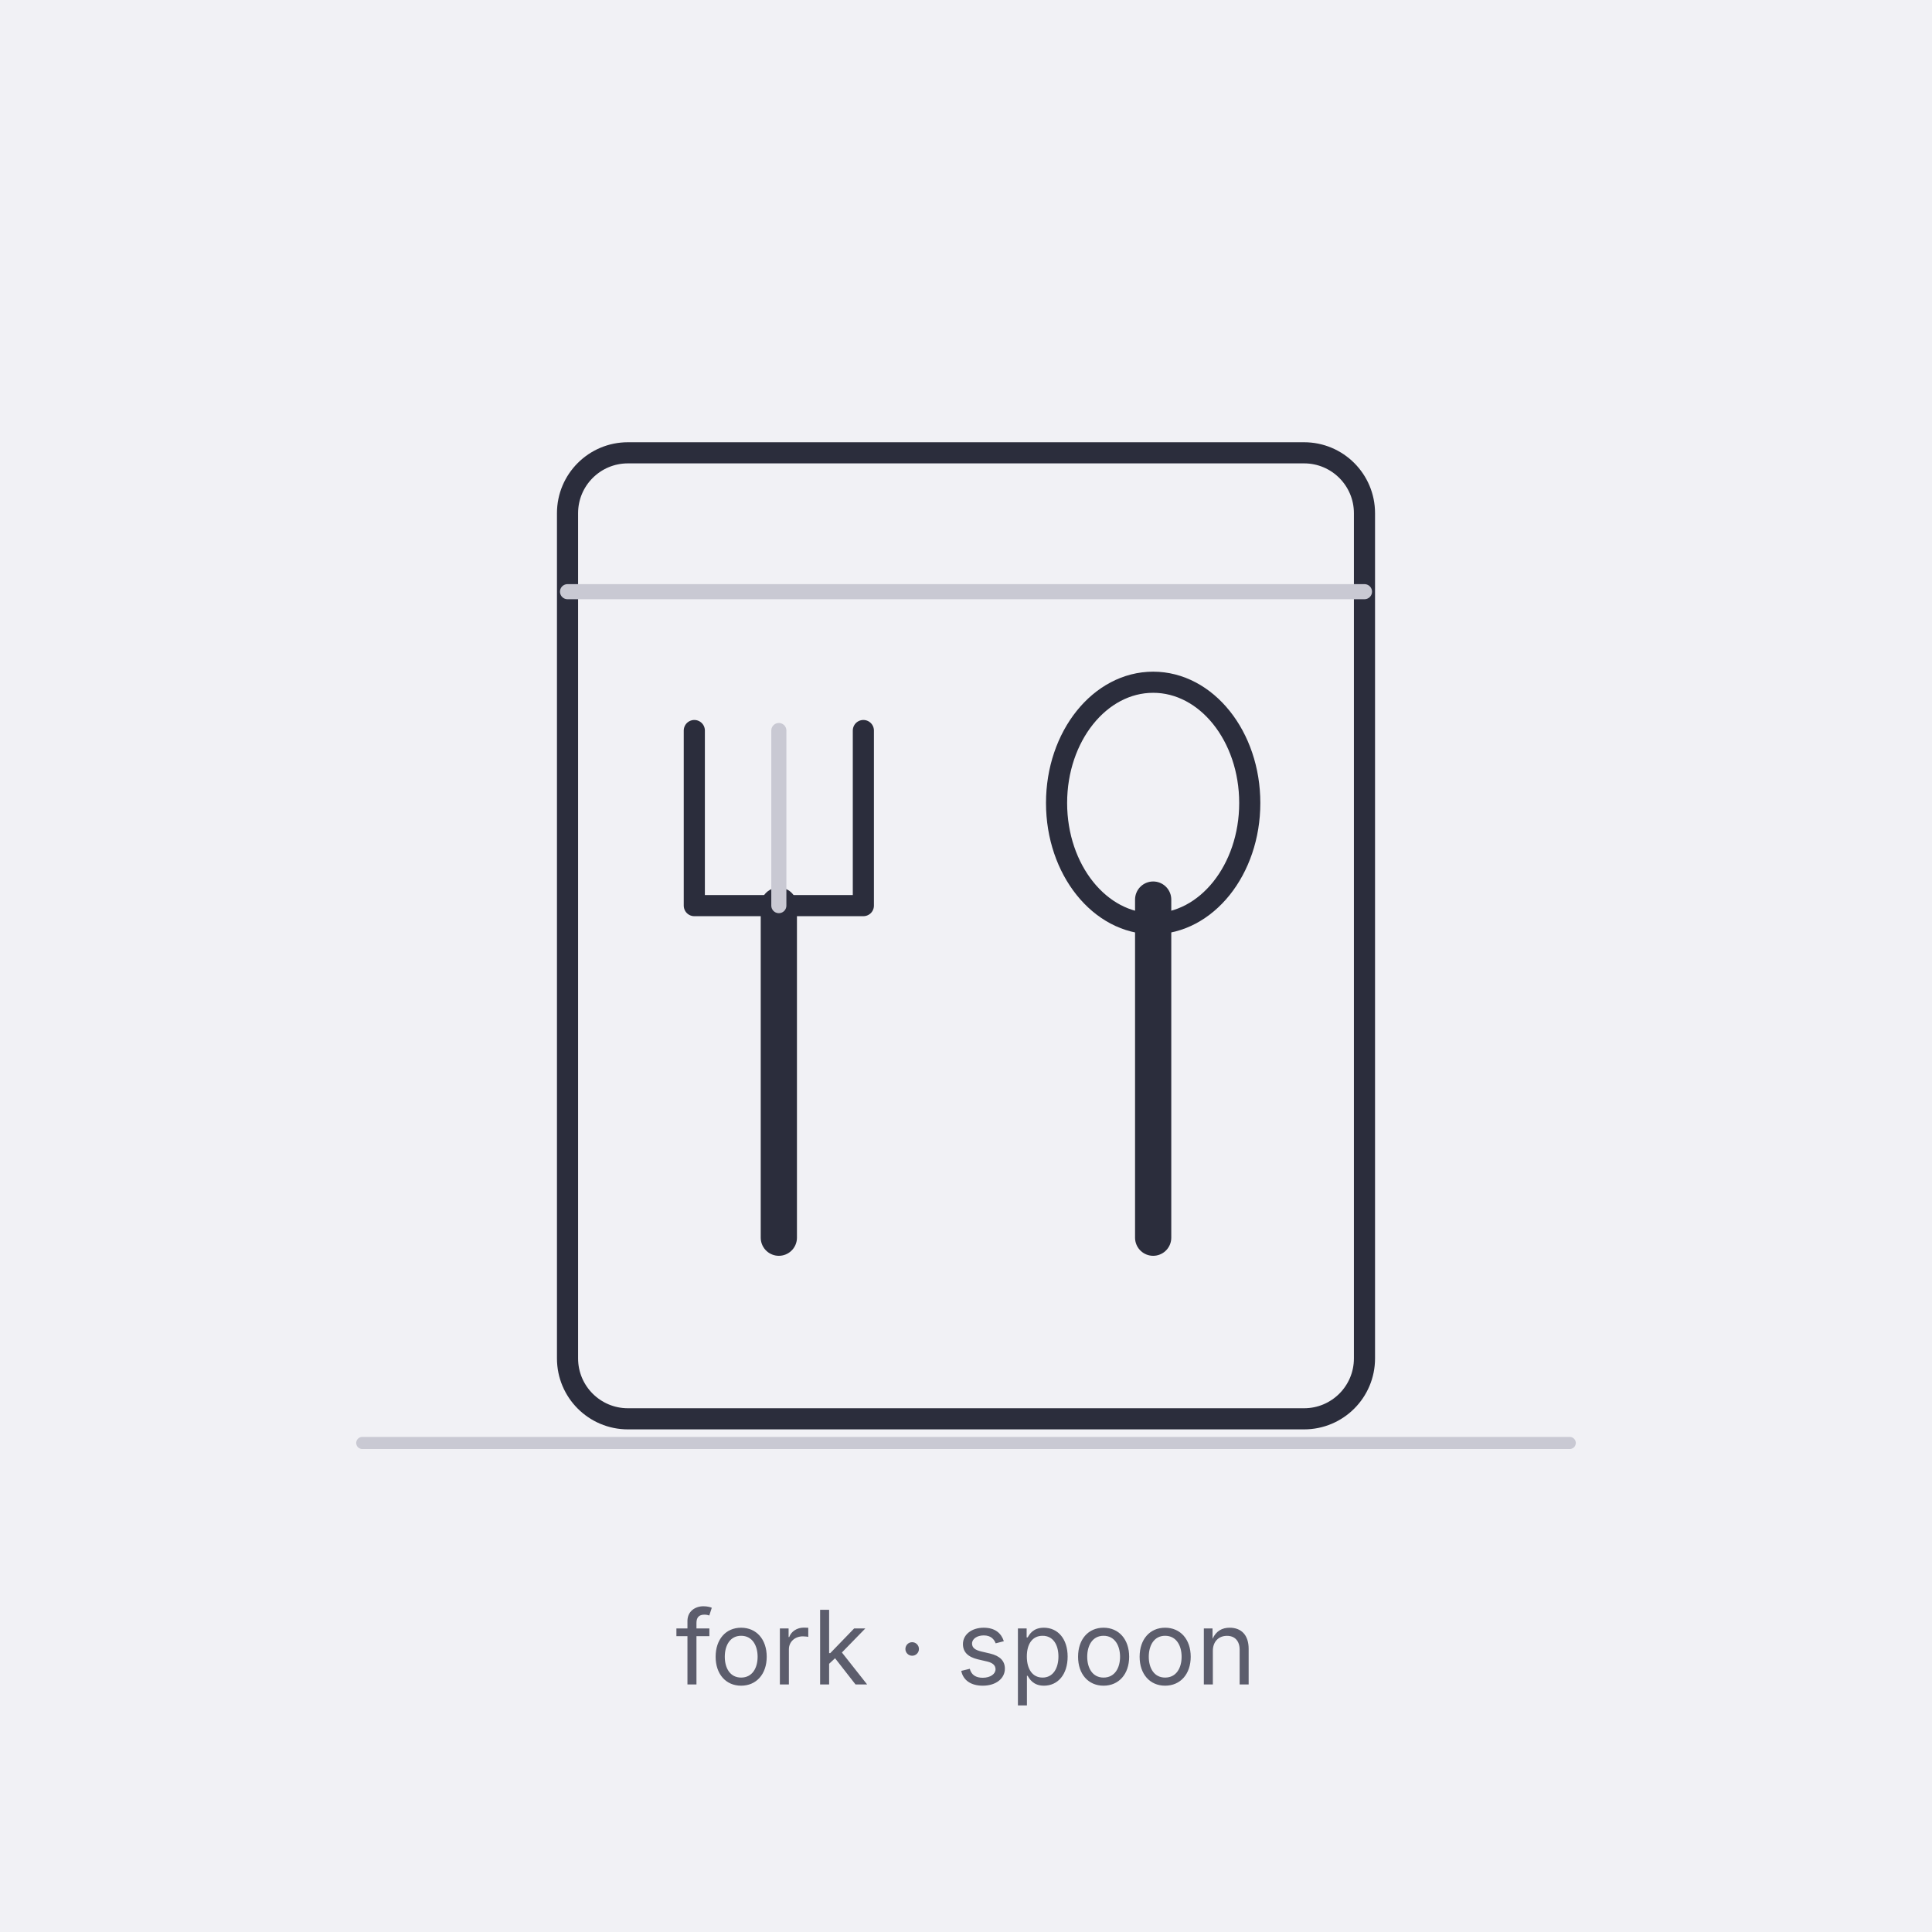
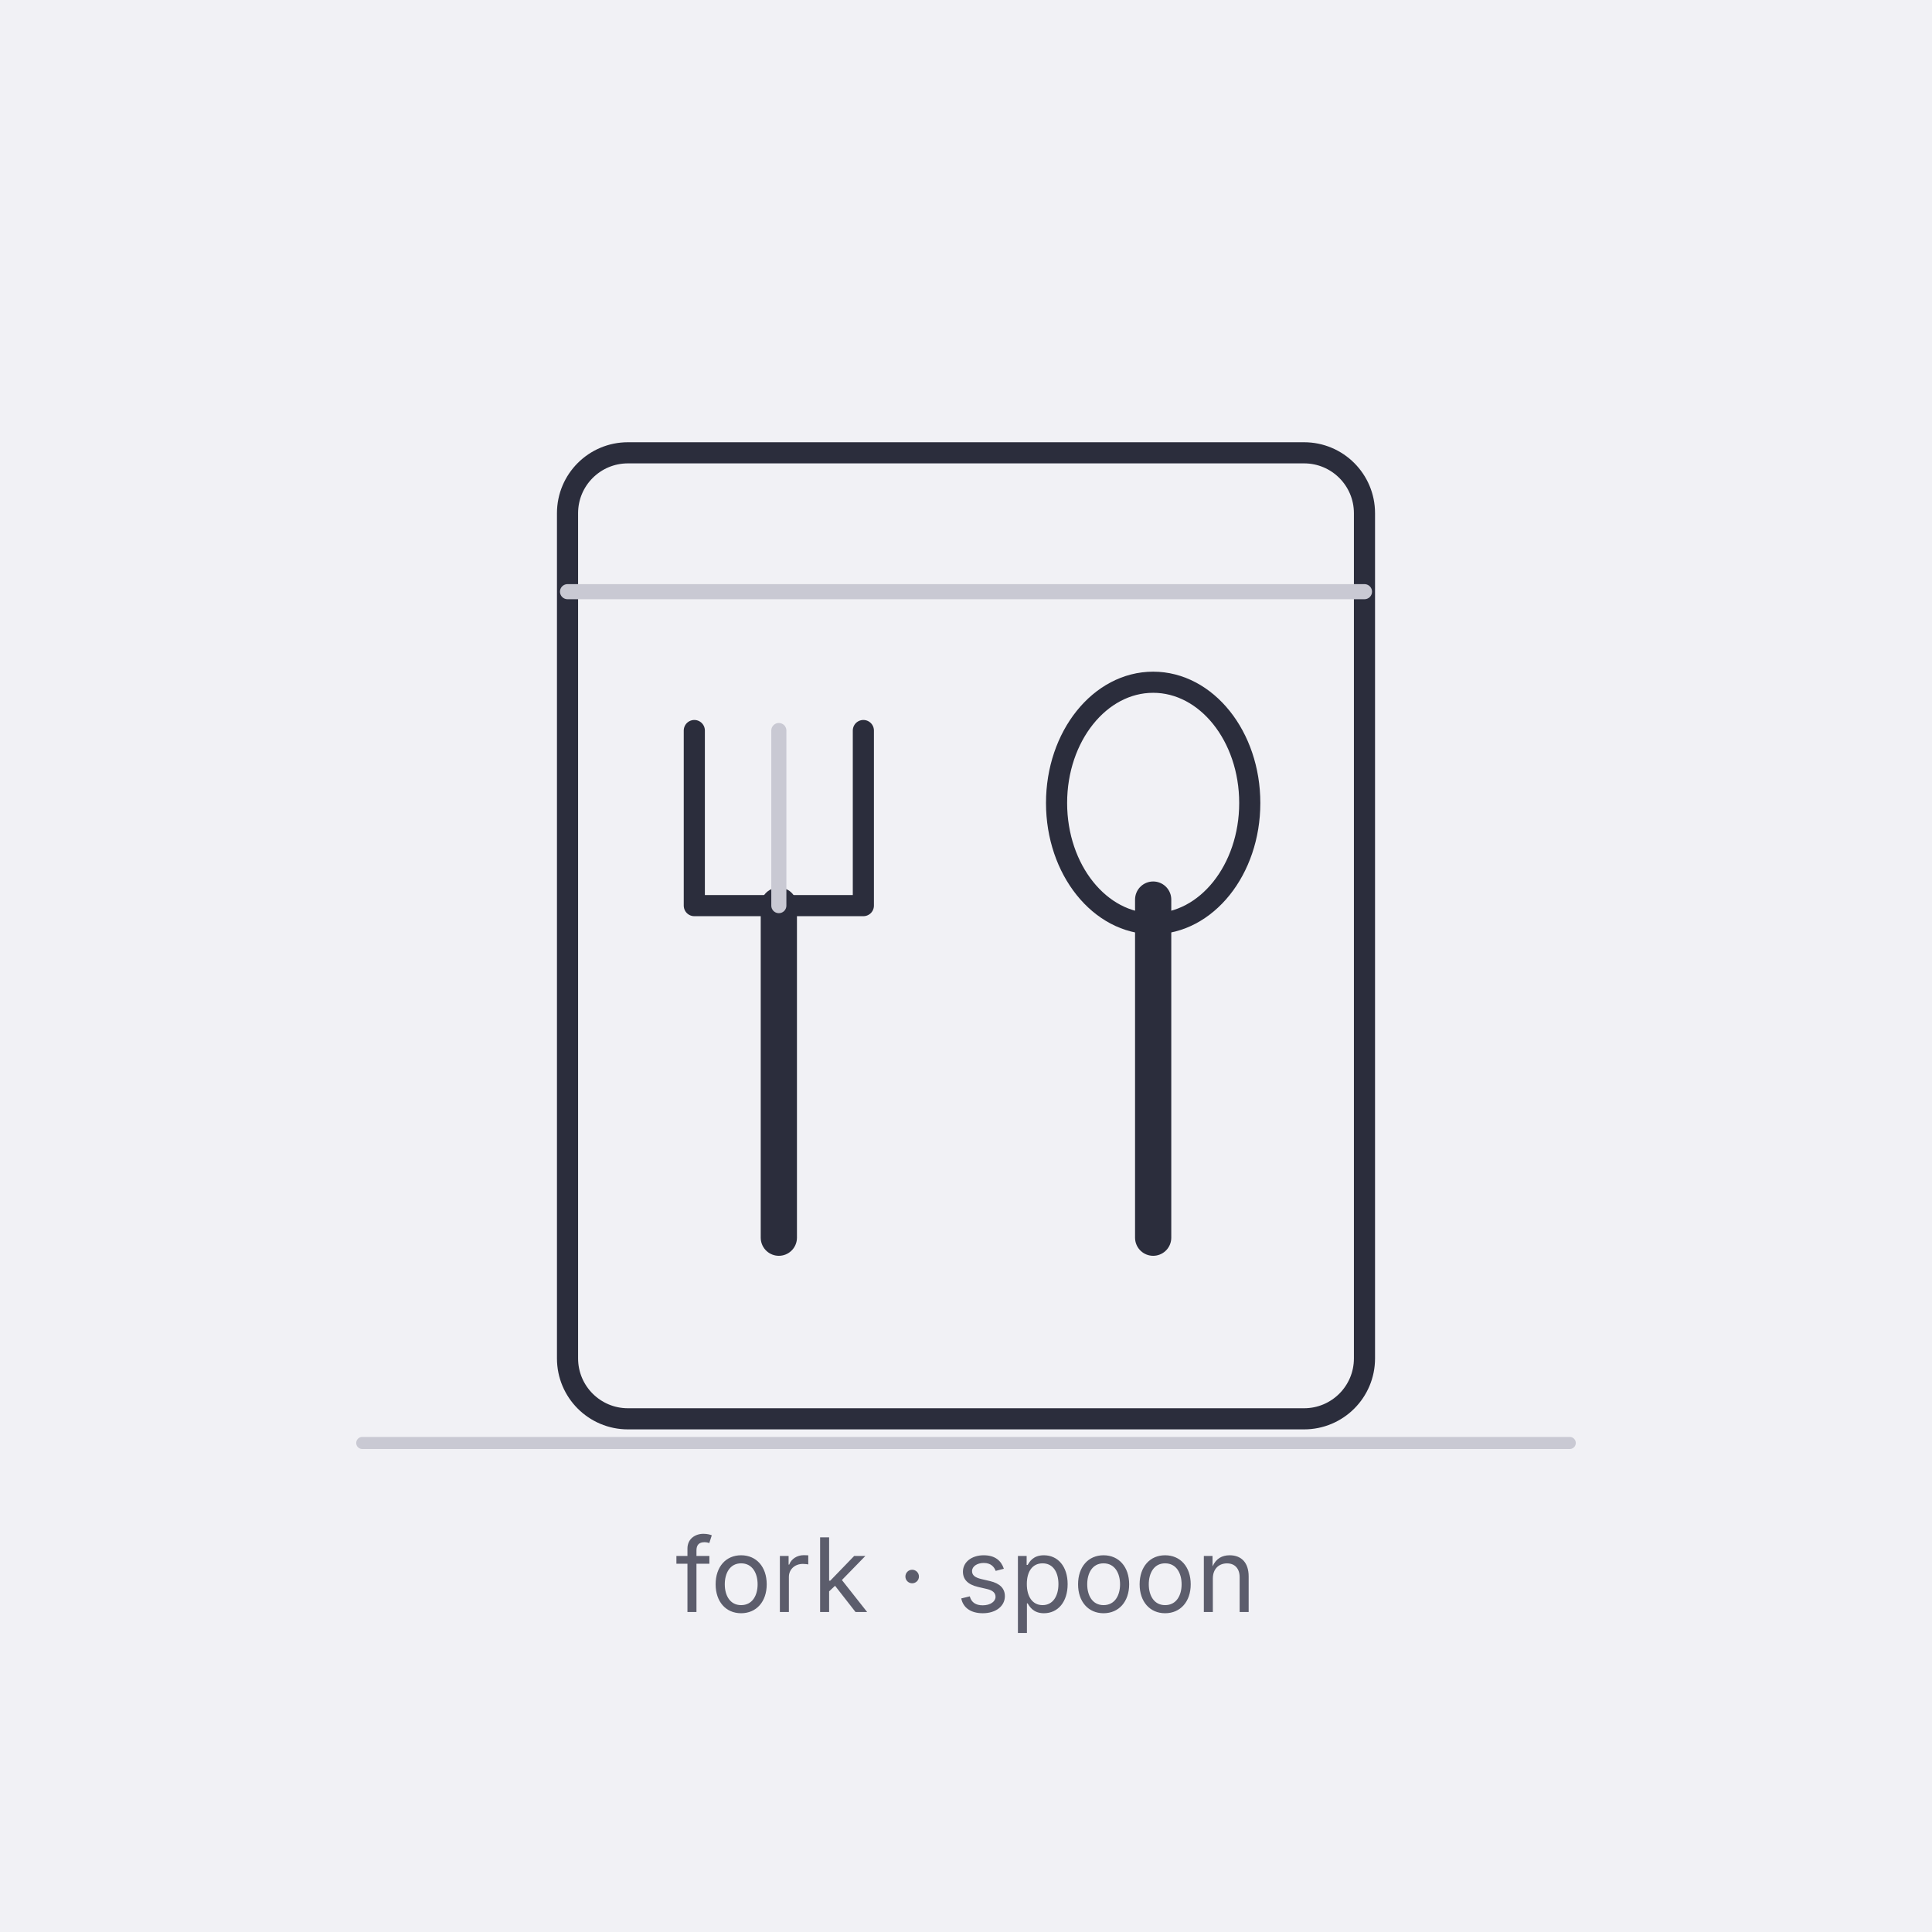
<svg xmlns="http://www.w3.org/2000/svg" viewBox="0 0 640 640" role="img" aria-label="ชุดช้อนส้อมไบโอพลาสติก">
  <rect width="640" height="640" fill="#f1f1f5" />
  <path d="M 120 478 L 520 478" stroke="#c9c9d3" stroke-width="4" stroke-linecap="round" fill="none" />
  <g fill="none" stroke="#2b2d3c" stroke-width="7" stroke-linecap="round" stroke-linejoin="round">
    <rect x="188" y="150" width="264" height="320" rx="20" />
    <path d="M 188 196 L 452 196" stroke="#c9c9d3" stroke-width="5" />
    <path d="M 258 410 L 258 300" stroke-width="12" />
    <path d="M 230 242 L 230 300 L 286 300 L 286 242" />
    <path d="M 258 242 L 258 300" stroke="#c9c9d3" stroke-width="5" />
    <path d="M 382 410 L 382 298" stroke-width="12" />
    <ellipse cx="382" cy="266" rx="32" ry="40" />
  </g>
-   <text x="320" y="558" text-anchor="middle" fill="#5c5d6c" font-family="ui-sans-serif, system-ui, -apple-system, 'Segoe UI', sans-serif" font-size="34">fork · spoon</text>
+   <text x="320" y="534" text-anchor="middle" fill="#5c5d6c" font-family="ui-sans-serif, system-ui, -apple-system, 'Segoe UI', sans-serif" font-size="34">fork · spoon</text>
</svg>
